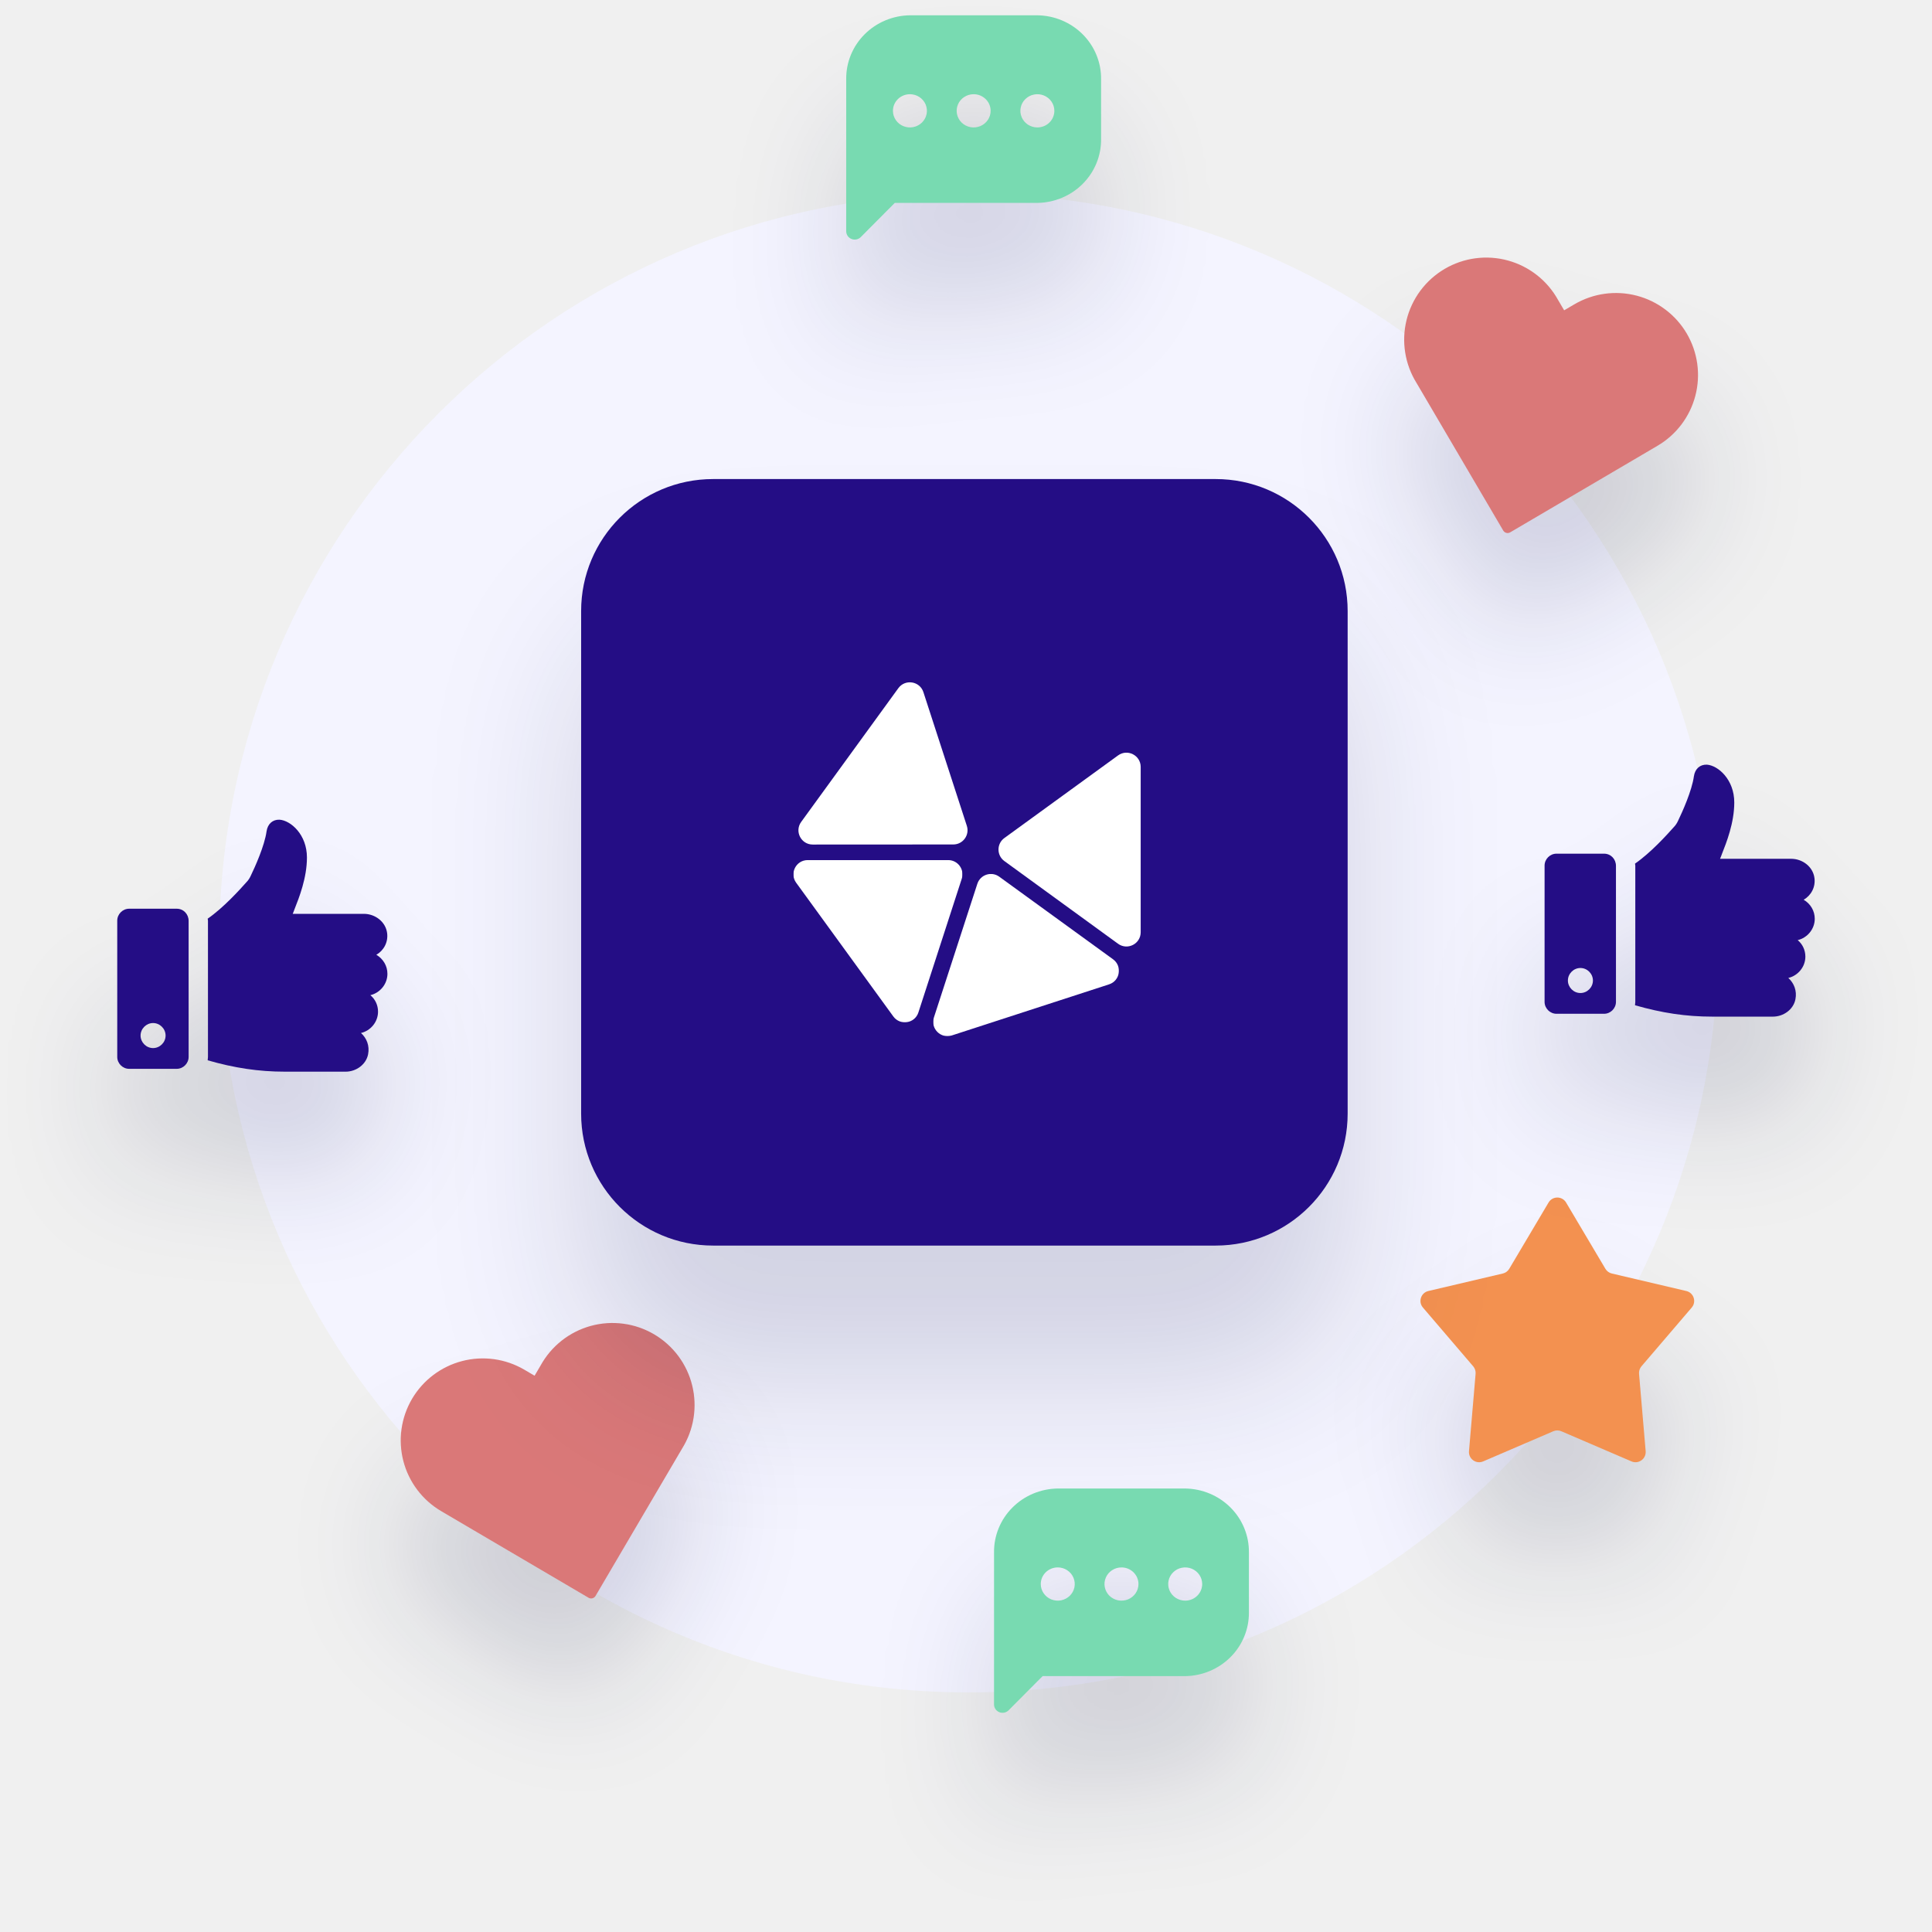
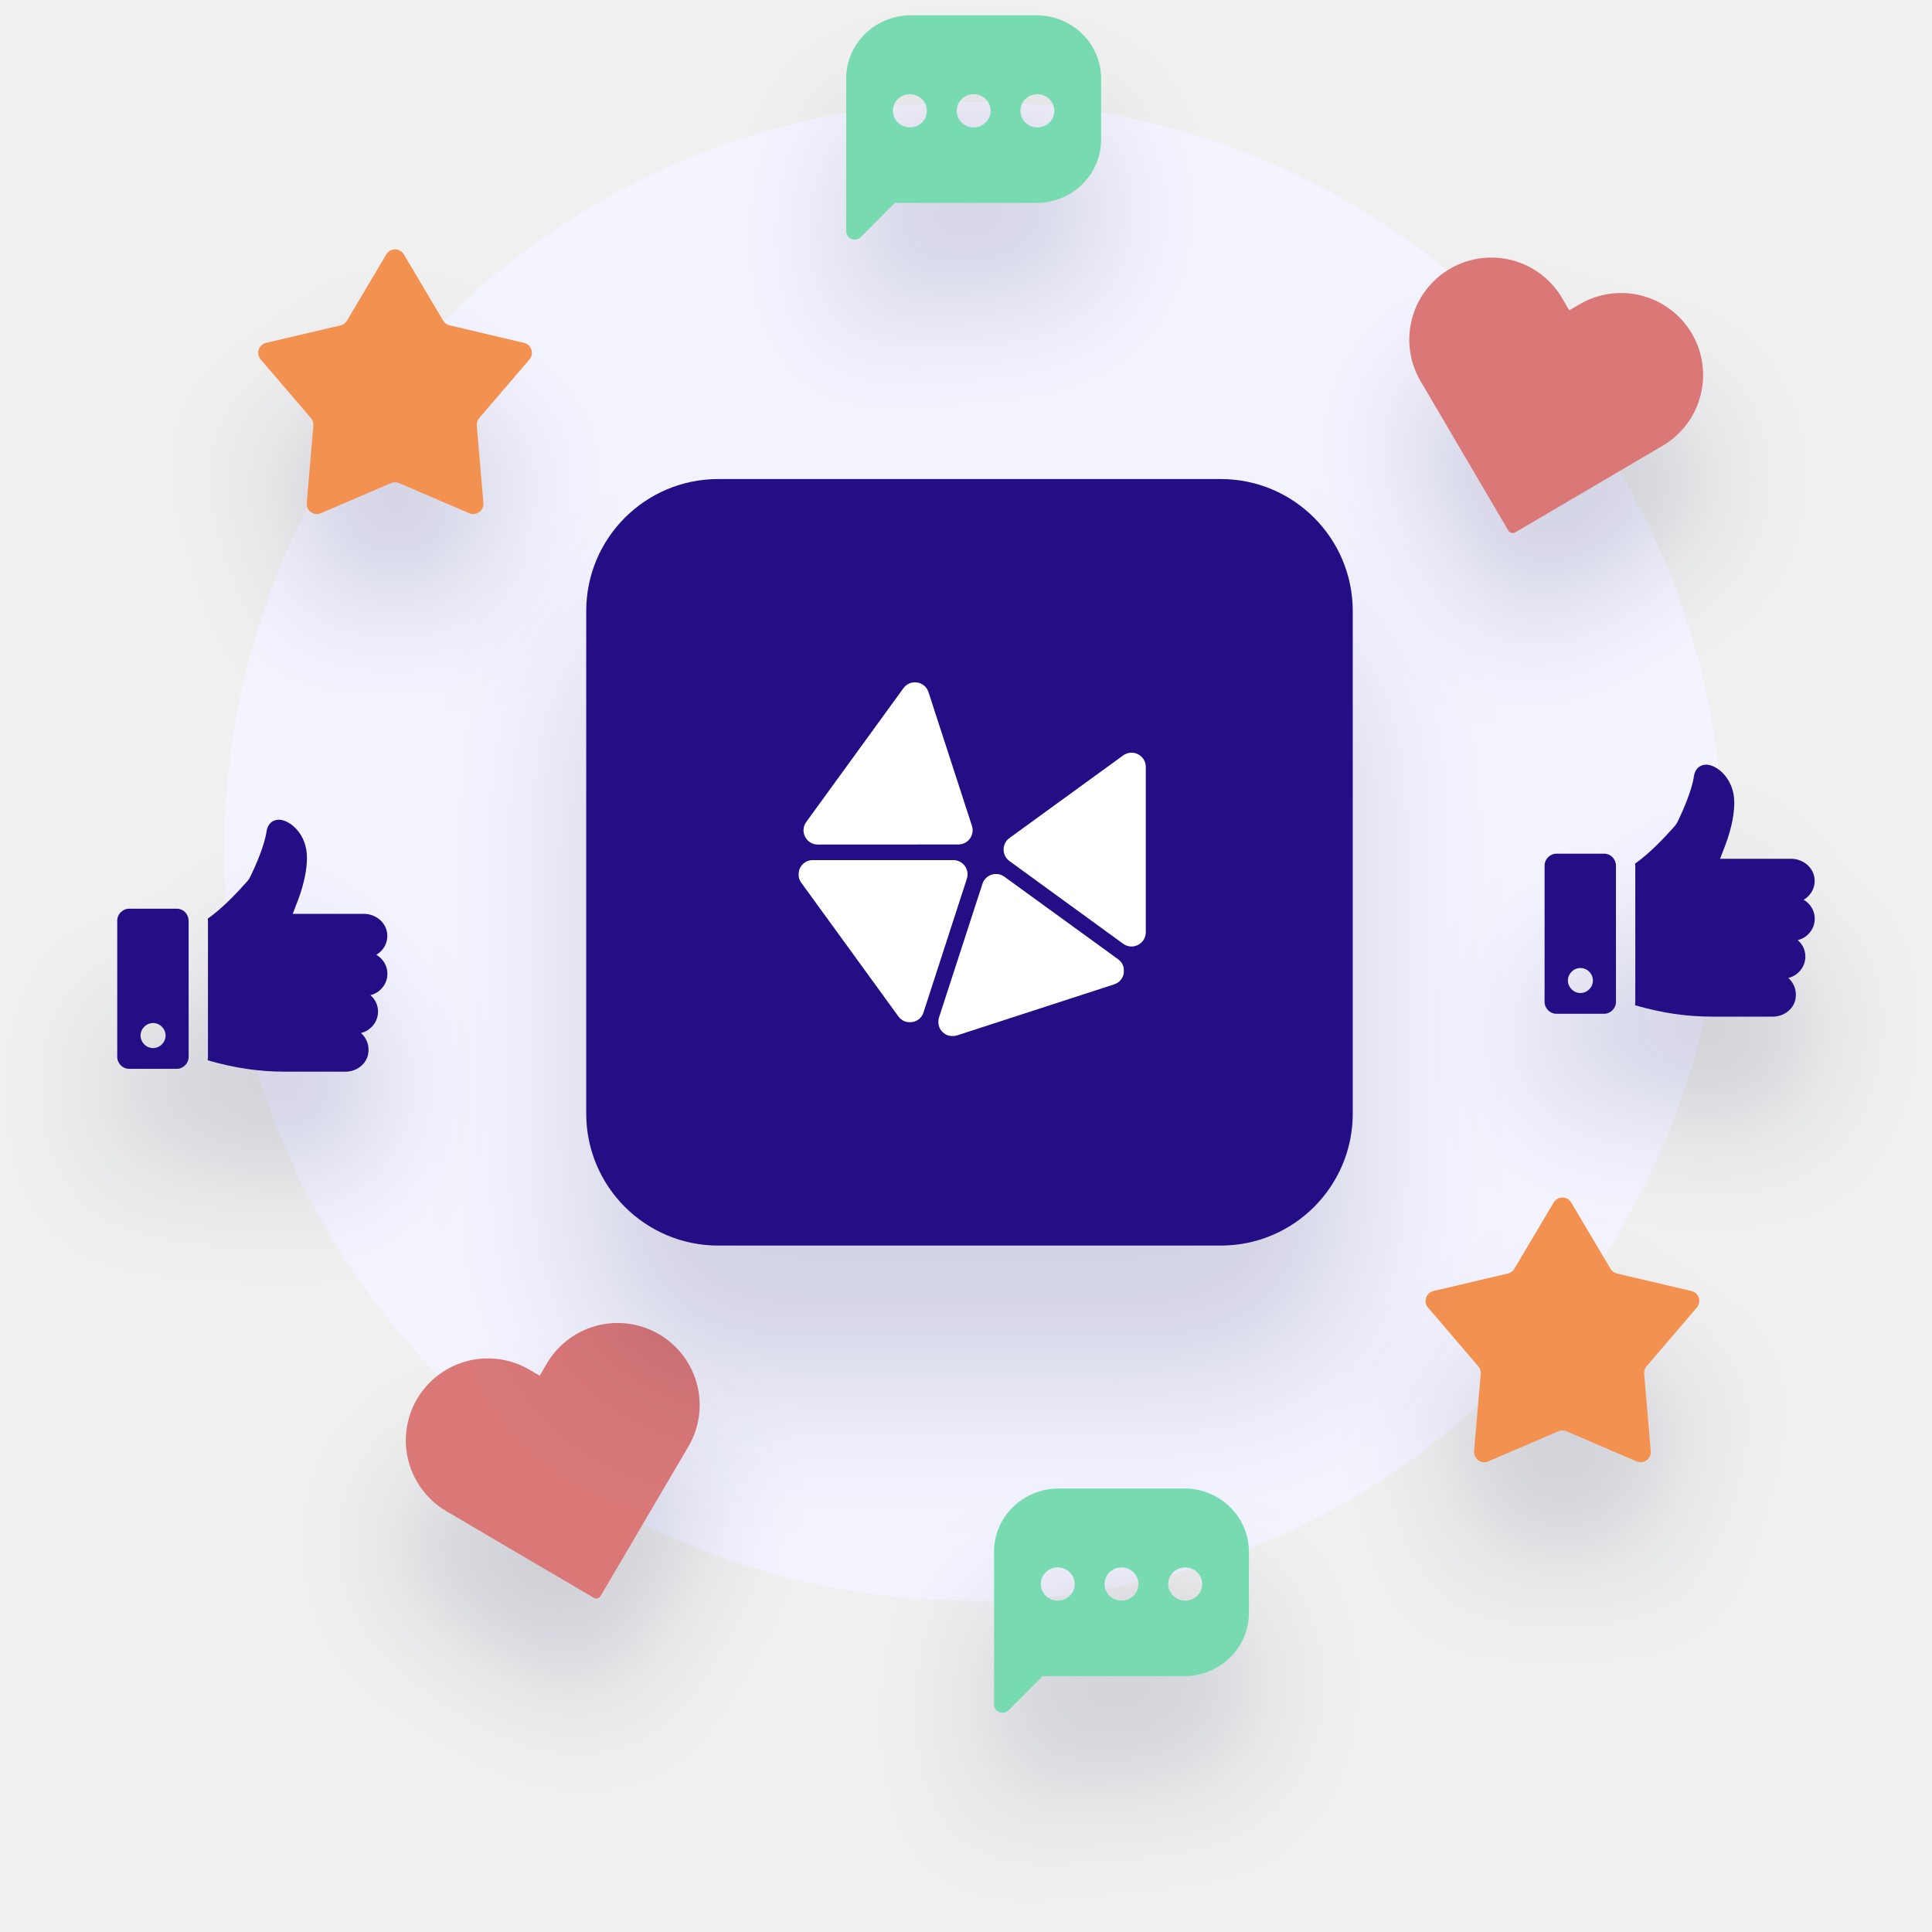
<svg xmlns="http://www.w3.org/2000/svg" width="379" height="379" viewBox="0 0 379 379" fill="none">
-   <circle cx="190" cy="185" r="147" fill="#F4F4FF" />
+   <circle cx="191" cy="167" r="147" fill="#F4F4FF" />
  <g filter="url(#filter0_d)">
-     <path d="M330.881 65.412C328.715 61.736 325.18 59.069 321.05 57.996C316.92 56.923 312.533 57.533 308.852 59.692L306.84 60.874L305.658 58.862C304.619 56.977 303.214 55.319 301.524 53.987C299.834 52.655 297.894 51.674 295.819 51.105C293.744 50.535 291.575 50.387 289.442 50.669C287.308 50.952 285.253 51.659 283.398 52.749C281.543 53.84 279.925 55.291 278.64 57.017C277.355 58.744 276.429 60.71 275.918 62.801C275.406 64.891 275.318 67.063 275.66 69.187C276.002 71.312 276.766 73.347 277.908 75.171L294.888 104.077C295.022 104.304 295.241 104.469 295.497 104.535C295.753 104.602 296.024 104.564 296.252 104.431L325.161 87.442C326.983 86.371 328.577 84.952 329.851 83.266C331.124 81.579 332.054 79.658 332.585 77.612C333.116 75.566 333.239 73.436 332.947 71.343C332.654 69.249 331.953 67.234 330.881 65.412V65.412Z" fill="#DA7878" />
+     <path d="M331.881 65.412C329.715 61.736 326.18 59.069 322.05 57.996C317.92 56.923 313.533 57.533 309.852 59.692L307.84 60.874L306.658 58.862C305.619 56.977 304.214 55.319 302.524 53.987C300.834 52.655 298.894 51.674 296.819 51.105C294.744 50.535 292.575 50.387 290.442 50.669C288.308 50.952 286.253 51.659 284.398 52.749C282.543 53.84 280.925 55.291 279.64 57.017C278.355 58.744 277.429 60.71 276.918 62.801C276.406 64.891 276.318 67.063 276.66 69.187C277.002 71.312 277.766 73.347 278.908 75.171L295.888 104.077C296.022 104.304 296.241 104.469 296.497 104.535C296.753 104.602 297.024 104.564 297.252 104.431L326.161 87.442C327.983 86.371 329.577 84.952 330.851 83.266C332.124 81.579 333.054 79.658 333.585 77.612C334.116 75.566 334.239 73.436 333.947 71.343C333.654 69.249 332.953 67.234 331.881 65.412V65.412Z" fill="#DA7878" />
  </g>
  <g filter="url(#filter1_d)">
-     <path d="M80.83 274.412C82.996 270.736 86.531 268.069 90.661 266.996C94.791 265.924 99.178 266.533 102.859 268.692L104.871 269.874L106.053 267.862C107.091 265.977 108.497 264.319 110.187 262.987C111.877 261.655 113.817 260.674 115.892 260.105C117.967 259.535 120.136 259.387 122.269 259.669C124.402 259.952 126.458 260.659 128.313 261.749C130.168 262.84 131.786 264.291 133.071 266.018C134.356 267.744 135.282 269.71 135.793 271.801C136.305 273.891 136.393 276.063 136.051 278.187C135.709 280.312 134.945 282.347 133.803 284.171L116.823 313.077C116.689 313.304 116.47 313.469 116.214 313.535C115.958 313.602 115.687 313.564 115.459 313.431L86.55 296.442C84.728 295.371 83.134 293.952 81.86 292.265C80.587 290.579 79.657 288.658 79.126 286.612C78.595 284.566 78.472 282.436 78.764 280.343C79.056 278.249 79.758 276.234 80.83 274.412V274.412Z" fill="#DA7878" />
+     <path d="M81.83 274.412C83.996 270.736 87.531 268.069 91.661 266.996C95.791 265.924 100.178 266.533 103.859 268.692L105.871 269.874L107.053 267.862C108.091 265.977 109.497 264.319 111.187 262.987C112.877 261.655 114.817 260.674 116.892 260.105C118.967 259.535 121.136 259.387 123.269 259.669C125.402 259.952 127.458 260.659 129.313 261.749C131.168 262.84 132.786 264.291 134.071 266.018C135.356 267.744 136.282 269.71 136.793 271.801C137.305 273.891 137.393 276.063 137.051 278.187C136.709 280.312 135.945 282.347 134.803 284.171L117.823 313.077C117.689 313.304 117.47 313.469 117.214 313.535C116.958 313.602 116.687 313.564 116.459 313.431L87.55 296.442C85.728 295.371 84.134 293.952 82.86 292.265C81.587 290.579 80.657 288.658 80.126 286.612C79.595 284.566 79.472 282.436 79.764 280.343C80.056 278.249 80.758 276.234 81.83 274.412V274.412Z" fill="#DA7878" />
  </g>
  <g filter="url(#filter2_d)">
-     <path d="M303.78 235.9C304.555 234.594 306.445 234.594 307.22 235.9L314.93 248.897C315.207 249.365 315.663 249.699 316.192 249.824L330.802 253.257C332.261 253.6 332.839 255.365 331.865 256.504L322.004 268.028C321.656 268.435 321.486 268.965 321.531 269.499L322.829 284.674C322.958 286.179 321.435 287.278 320.047 286.682L306.29 280.769C305.786 280.552 305.214 280.552 304.71 280.769L290.953 286.682C289.565 287.278 288.042 286.179 288.171 284.674L289.469 269.499C289.514 268.965 289.344 268.435 288.996 268.028L279.135 256.504C278.161 255.365 278.739 253.6 280.198 253.257L294.808 249.824C295.337 249.699 295.793 249.365 296.07 248.897L303.78 235.9Z" fill="#F39150" />
+     <path d="M304.78 235.9C305.555 234.594 307.445 234.594 308.22 235.9L315.93 248.897C316.207 249.365 316.663 249.699 317.192 249.824L331.802 253.257C333.261 253.6 333.839 255.365 332.865 256.504L323.004 268.028C322.656 268.435 322.486 268.965 322.531 269.499L323.829 284.674C323.958 286.179 322.435 287.278 321.047 286.682L307.29 280.769C306.786 280.552 306.214 280.552 305.71 280.769L291.953 286.682C290.565 287.278 289.042 286.179 289.171 284.674L290.469 269.499C290.514 268.965 290.344 268.435 289.996 268.028L280.135 256.504C279.161 255.365 279.739 253.6 281.198 253.257L295.808 249.824C296.337 249.699 296.793 249.365 297.07 248.897L304.78 235.9Z" fill="#F39150" />
  </g>
  <g filter="url(#filter3_d)">
-     <rect x="114" y="93.976" width="150.368" height="150.368" rx="25.89" fill="#240D85" />
+     <path d="M75.78 49.9C76.555 48.594 78.445 48.594 79.22 49.9L86.93 62.897C87.207 63.365 87.663 63.699 88.192 63.824L102.802 67.257C104.261 67.6 104.839 69.365 103.865 70.504L94.004 82.028C93.656 82.435 93.486 82.965 93.531 83.499L94.829 98.674C94.958 100.179 93.435 101.278 92.047 100.682L78.29 94.769C77.786 94.552 77.214 94.552 76.71 94.769L62.953 100.682C61.565 101.278 60.042 100.179 60.171 98.674L61.469 83.499C61.514 82.965 61.344 82.435 60.996 82.028L51.135 70.504C50.161 69.365 50.739 67.6 52.198 67.257L66.808 63.824C67.337 63.699 67.793 63.365 68.07 62.897L75.78 49.9Z" fill="#F39150" />
  </g>
-   <mask id="mask0" mask-type="alpha" maskUnits="userSpaceOnUse" x="183" y="171" width="37" height="33">
-     <path fill-rule="evenodd" clip-rule="evenodd" d="M183.063 171.447H219.497V203.262H183.063V171.447Z" fill="white" />
+   <g filter="url(#filter4_d)">
+     <rect x="115" y="93.975" width="150.368" height="150.368" rx="25.89" fill="#240D85" />
+   </g>
+   <mask id="mask0" mask-type="alpha" maskUnits="userSpaceOnUse" x="184" y="171" width="37" height="33">
+     <path fill-rule="evenodd" clip-rule="evenodd" d="M184.063 171.446H220.497V203.262H184.063V171.446Z" fill="white" />
  </mask>
  <g mask="url(#mask0)">
-     <path fill-rule="evenodd" clip-rule="evenodd" d="M191.723 173.38L183.204 199.598C182.499 201.77 184.554 203.826 186.726 203.121L217.565 193.1C219.737 192.395 220.192 189.524 218.345 188.181L196.023 171.981C194.487 170.866 192.31 171.574 191.723 173.38" fill="white" />
+     <path fill-rule="evenodd" clip-rule="evenodd" d="M192.723 173.38L184.204 199.598C183.499 201.77 185.554 203.826 187.726 203.121L218.565 193.1C220.737 192.395 221.192 189.524 219.345 188.18L197.023 171.981C195.487 170.866 193.31 171.574 192.723 173.38" fill="white" />
  </g>
-   <mask id="mask1" mask-type="alpha" maskUnits="userSpaceOnUse" x="155" y="168" width="34" height="33">
-     <path fill-rule="evenodd" clip-rule="evenodd" d="M155.642 168.724H188.807V200.548H155.642V168.724Z" fill="white" />
+   <mask id="mask1" mask-type="alpha" maskUnits="userSpaceOnUse" x="156" y="168" width="34" height="33">
+     <path fill-rule="evenodd" clip-rule="evenodd" d="M156.642 168.724H189.807V200.548H156.642V168.724Z" fill="white" />
  </mask>
  <g mask="url(#mask1)">
-     <path fill-rule="evenodd" clip-rule="evenodd" d="M186.01 168.724H158.442C156.159 168.724 154.838 171.314 156.181 173.162L175.241 199.394C176.583 201.242 179.454 200.788 180.16 198.616L188.668 172.38C189.254 170.575 187.908 168.724 186.01 168.724" fill="white" />
+     <path fill-rule="evenodd" clip-rule="evenodd" d="M187.01 168.724H159.442C157.159 168.724 155.838 171.314 157.181 173.161L176.241 199.394C177.583 201.242 180.454 200.788 181.16 198.616L189.668 172.38C190.254 170.575 188.908 168.724 187.01 168.724" fill="white" />
  </g>
-   <path fill-rule="evenodd" clip-rule="evenodd" d="M189.663 162.002L181.144 135.781C180.439 133.61 177.567 133.156 176.225 135.003L157.166 161.237C155.823 163.084 157.143 165.674 159.426 165.674L187.007 165.659C188.905 165.658 190.25 163.807 189.663 162.002" fill="white" />
-   <path fill-rule="evenodd" clip-rule="evenodd" d="M197.028 164.394L219.331 148.19C221.179 146.848 223.769 148.168 223.769 150.451V182.877C223.769 185.161 221.179 186.481 219.331 185.138L197.026 168.915C195.492 167.799 195.492 165.51 197.028 164.394" fill="white" />
-   <g filter="url(#filter4_d)">
-     <path d="M203.5 3H178.5C175.143 3.045 171.941 4.391 169.598 6.742C167.255 9.093 165.961 12.257 166.001 15.54V45.369C166.001 45.693 166.099 46.01 166.284 46.279C166.468 46.548 166.731 46.757 167.038 46.879C167.344 47.002 167.682 47.032 168.006 46.966C168.33 46.9 168.627 46.741 168.859 46.51L175.526 39.804H203.5C206.857 39.759 210.059 38.413 212.402 36.062C214.745 33.711 216.039 30.547 215.999 27.264V15.54C216.039 12.257 214.745 9.093 212.402 6.742C210.059 4.391 206.857 3.045 203.5 3ZM203.5 24.999C202.84 24.999 202.196 24.808 201.648 24.45C201.1 24.092 200.672 23.583 200.42 22.987C200.168 22.392 200.102 21.736 200.23 21.104C200.359 20.472 200.676 19.891 201.143 19.436C201.609 18.98 202.203 18.669 202.849 18.544C203.496 18.418 204.166 18.482 204.775 18.729C205.384 18.976 205.905 19.393 206.271 19.929C206.637 20.465 206.833 21.096 206.833 21.74C206.833 22.605 206.482 23.433 205.856 24.045C205.231 24.656 204.384 24.999 203.5 24.999ZM194.333 21.74C194.333 22.385 194.138 23.015 193.771 23.551C193.405 24.087 192.885 24.505 192.276 24.751C191.667 24.998 190.996 25.062 190.35 24.937C189.703 24.811 189.109 24.5 188.643 24.045C188.177 23.589 187.859 23.008 187.731 22.376C187.602 21.744 187.668 21.088 187.921 20.493C188.173 19.897 188.6 19.388 189.148 19.03C189.696 18.672 190.341 18.481 191 18.481C191.884 18.481 192.732 18.824 193.357 19.436C193.982 20.047 194.333 20.876 194.333 21.74ZM178.5 18.481C179.16 18.481 179.804 18.672 180.352 19.03C180.9 19.388 181.328 19.897 181.58 20.493C181.832 21.088 181.898 21.744 181.77 22.376C181.641 23.008 181.324 23.589 180.857 24.045C180.391 24.5 179.797 24.811 179.151 24.937C178.504 25.062 177.834 24.998 177.225 24.751C176.616 24.505 176.095 24.087 175.729 23.551C175.363 23.015 175.167 22.385 175.167 21.74C175.167 20.876 175.518 20.047 176.144 19.436C176.769 18.824 177.616 18.481 178.5 18.481Z" fill="#78DAB1" />
+   <path fill-rule="evenodd" clip-rule="evenodd" d="M190.663 162.002L182.144 135.781C181.439 133.61 178.567 133.156 177.225 135.003L158.166 161.237C156.823 163.084 158.143 165.674 160.426 165.674L188.007 165.659C189.905 165.658 191.25 163.807 190.663 162.002" fill="white" />
+   <path fill-rule="evenodd" clip-rule="evenodd" d="M198.028 164.394L220.331 148.19C222.179 146.847 224.769 148.167 224.769 150.451V182.877C224.769 185.16 222.179 186.48 220.331 185.138L198.026 168.915C196.492 167.799 196.492 165.51 198.028 164.394" fill="white" />
+   <g filter="url(#filter5_d)">
+     <path d="M203.5 3H178.5C175.143 3.045 171.941 4.391 169.598 6.742C167.255 9.093 165.961 12.257 166.001 15.54V45.369C166.001 45.693 166.099 46.01 166.284 46.279C166.468 46.548 166.731 46.757 167.038 46.879C167.344 47.002 167.682 47.032 168.006 46.966C168.33 46.9 168.627 46.741 168.859 46.51L175.526 39.804H203.5C206.857 39.759 210.059 38.413 212.402 36.062C214.745 33.711 216.039 30.547 215.999 27.264V15.54C216.039 12.257 214.745 9.093 212.402 6.742C210.059 4.391 206.857 3.045 203.5 3V3ZM203.5 24.999C202.84 24.999 202.196 24.808 201.648 24.45C201.1 24.092 200.672 23.583 200.42 22.987C200.168 22.392 200.102 21.736 200.23 21.104C200.359 20.472 200.676 19.891 201.143 19.436C201.609 18.98 202.203 18.669 202.849 18.544C203.496 18.418 204.166 18.482 204.775 18.729C205.384 18.976 205.905 19.393 206.271 19.929C206.637 20.465 206.833 21.096 206.833 21.74C206.833 22.605 206.482 23.433 205.856 24.045C205.231 24.656 204.384 24.999 203.5 24.999ZM194.333 21.74C194.333 22.385 194.138 23.015 193.771 23.551C193.405 24.087 192.885 24.505 192.276 24.751C191.667 24.998 190.996 25.062 190.35 24.937C189.703 24.811 189.109 24.5 188.643 24.045C188.177 23.589 187.859 23.008 187.731 22.376C187.602 21.744 187.668 21.088 187.921 20.493C188.173 19.897 188.6 19.388 189.148 19.03C189.696 18.672 190.341 18.481 191 18.481C191.884 18.481 192.732 18.824 193.357 19.436C193.982 20.047 194.333 20.876 194.333 21.74ZM178.5 18.481C179.16 18.481 179.804 18.672 180.352 19.03C180.9 19.388 181.328 19.897 181.58 20.493C181.832 21.088 181.898 21.744 181.77 22.376C181.641 23.008 181.324 23.589 180.857 24.045C180.391 24.5 179.797 24.811 179.151 24.937C178.504 25.062 177.834 24.998 177.225 24.751C176.616 24.505 176.095 24.087 175.729 23.551C175.363 23.015 175.167 22.385 175.167 21.74C175.167 20.876 175.518 20.047 176.144 19.436C176.769 18.824 177.616 18.481 178.5 18.481V18.481Z" fill="#78DAB1" />
  </g>
-   <g filter="url(#filter5_d)">
+   <g filter="url(#filter6_d)">
    <path d="M232.5 292H207.5C204.143 292.045 200.941 293.391 198.598 295.742C196.255 298.093 194.961 301.257 195.001 304.54V334.369C195.001 334.693 195.099 335.01 195.284 335.279C195.468 335.548 195.731 335.757 196.038 335.879C196.344 336.002 196.682 336.032 197.006 335.966C197.33 335.9 197.627 335.741 197.859 335.51L204.526 328.804H232.5C235.857 328.759 239.059 327.413 241.402 325.062C243.745 322.711 245.039 319.547 244.999 316.264V304.54C245.039 301.257 243.745 298.093 241.402 295.742C239.059 293.391 235.857 292.045 232.5 292V292ZM232.5 313.999C231.84 313.999 231.196 313.808 230.648 313.45C230.1 313.092 229.672 312.583 229.42 311.987C229.168 311.392 229.102 310.737 229.23 310.104C229.359 309.472 229.676 308.891 230.143 308.436C230.609 307.98 231.203 307.669 231.849 307.544C232.496 307.418 233.166 307.482 233.775 307.729C234.384 307.976 234.905 308.393 235.271 308.929C235.637 309.465 235.833 310.096 235.833 310.74C235.833 311.605 235.482 312.433 234.856 313.045C234.231 313.656 233.384 313.999 232.5 313.999ZM223.333 310.74C223.333 311.385 223.138 312.015 222.771 312.551C222.405 313.087 221.885 313.505 221.276 313.751C220.667 313.998 219.996 314.062 219.35 313.937C218.703 313.811 218.109 313.501 217.643 313.045C217.177 312.589 216.859 312.008 216.731 311.376C216.602 310.744 216.668 310.088 216.921 309.493C217.173 308.897 217.6 308.388 218.148 308.03C218.696 307.672 219.341 307.481 220 307.481C220.884 307.481 221.732 307.824 222.357 308.436C222.982 309.047 223.333 309.876 223.333 310.74ZM207.5 307.481C208.16 307.481 208.804 307.672 209.352 308.03C209.9 308.388 210.328 308.897 210.58 309.493C210.832 310.088 210.898 310.744 210.77 311.376C210.641 312.008 210.324 312.589 209.857 313.045C209.391 313.501 208.797 313.811 208.151 313.937C207.504 314.062 206.834 313.998 206.225 313.751C205.616 313.505 205.095 313.087 204.729 312.551C204.363 312.015 204.167 311.385 204.167 310.74C204.167 309.876 204.518 309.047 205.144 308.436C205.769 307.824 206.616 307.481 207.5 307.481V307.481Z" fill="#78DAB1" />
  </g>
-   <g filter="url(#filter6_d)">
-     <path d="M73.825 187.301C75.275 186.464 76.168 184.846 75.945 183.061C75.666 180.829 73.601 179.267 71.37 179.267H57.422C57.534 178.988 57.701 178.597 57.813 178.263C58.65 176.143 60.212 172.237 60.212 168.221C60.212 163.702 57.032 160.968 54.856 160.8C53.517 160.745 52.513 161.582 52.29 163.088C51.899 165.933 50.002 170.117 49.221 171.735C48.998 172.237 48.719 172.684 48.329 173.074C47.045 174.525 43.81 178.095 40.741 180.215C40.741 180.327 40.797 180.494 40.797 180.606V207.329C40.797 207.552 40.741 207.775 40.741 207.999C45.985 209.505 50.728 210.23 55.916 210.23H67.799C69.863 210.23 71.816 208.835 72.207 206.827C72.541 205.153 71.928 203.647 70.812 202.643C72.709 202.196 74.159 200.467 74.159 198.459C74.159 197.175 73.601 196.004 72.653 195.223C74.55 194.776 76 193.047 76 191.038C76 189.476 75.163 188.082 73.825 187.301Z" fill="#240D85" />
+   <g filter="url(#filter7_d)">
+     <path d="M73.825 187.301C75.275 186.464 76.168 184.846 75.945 183.061C75.666 180.829 73.601 179.267 71.37 179.267H57.422C57.534 178.988 57.701 178.598 57.813 178.263C58.65 176.143 60.212 172.237 60.212 168.221C60.212 163.702 57.032 160.968 54.856 160.801C53.517 160.745 52.513 161.582 52.29 163.088C51.899 165.933 50.002 170.117 49.221 171.735C48.998 172.237 48.719 172.684 48.329 173.074C47.045 174.525 43.81 178.095 40.741 180.215C40.741 180.327 40.797 180.494 40.797 180.606V207.329C40.797 207.552 40.741 207.776 40.741 207.999C45.985 209.505 50.728 210.23 55.916 210.23H67.799C69.863 210.23 71.816 208.836 72.207 206.827C72.541 205.153 71.928 203.647 70.812 202.643C72.709 202.197 74.159 200.467 74.159 198.459C74.159 197.175 73.601 196.004 72.653 195.223C74.55 194.777 76 193.047 76 191.039C76 189.477 75.163 188.082 73.825 187.301Z" fill="#240D85" />
    <path d="M34.66 178.263H25.343C24.06 178.263 23 179.323 23 180.606V207.329C23 208.612 24.06 209.672 25.343 209.672H34.66C35.943 209.672 37.003 208.612 37.003 207.329V180.662C37.003 179.323 35.999 178.263 34.66 178.263ZM30.029 205.6C28.691 205.6 27.575 204.484 27.575 203.145C27.575 201.806 28.691 200.69 30.029 200.69C31.369 200.69 32.484 201.806 32.484 203.145C32.484 204.484 31.369 205.6 30.029 205.6Z" fill="#240D85" />
  </g>
-   <g filter="url(#filter7_d)">
+   <g filter="url(#filter8_d)">
    <path d="M353.825 176.503C355.275 175.666 356.168 174.048 355.945 172.263C355.666 170.031 353.601 168.469 351.37 168.469H337.422C337.534 168.19 337.701 167.8 337.813 167.465C338.65 165.345 340.212 161.44 340.212 157.423C340.212 152.904 337.032 150.17 334.856 150.003C333.517 149.947 332.513 150.784 332.29 152.29C331.899 155.135 330.002 159.32 329.221 160.937C328.998 161.44 328.719 161.886 328.329 162.276C327.045 163.727 323.81 167.297 320.741 169.417C320.741 169.529 320.797 169.696 320.797 169.808V196.531C320.797 196.754 320.741 196.978 320.741 197.201C325.985 198.707 330.728 199.432 335.916 199.432H347.799C349.863 199.432 351.816 198.038 352.207 196.029C352.541 194.355 351.928 192.849 350.812 191.845C352.709 191.399 354.159 189.669 354.159 187.661C354.159 186.378 353.601 185.206 352.653 184.425C354.55 183.979 356 182.249 356 180.241C356 178.679 355.163 177.284 353.825 176.503Z" fill="#240D85" />
    <path d="M314.66 167.465H305.343C304.06 167.465 303 168.525 303 169.808V196.531C303 197.814 304.06 198.874 305.343 198.874H314.66C315.943 198.874 317.003 197.814 317.003 196.531V169.864C317.003 168.525 315.999 167.465 314.66 167.465ZM310.03 194.802C308.691 194.802 307.575 193.686 307.575 192.347C307.575 191.008 308.691 189.892 310.03 189.892C311.368 189.892 312.484 191.008 312.484 192.347C312.484 193.686 311.368 194.802 310.03 194.802Z" fill="#240D85" />
  </g>
  <defs>
-     <filter id="filter0_d" x="244.83" y="44.96" width="114.051" height="109.197" filterUnits="userSpaceOnUse" color-interpolation-filters="sRGB">
+     <filter id="filter0_d" x="245.83" y="44.96" width="114.051" height="109.197" filterUnits="userSpaceOnUse" color-interpolation-filters="sRGB">
      <feFlood flood-opacity="0" result="BackgroundImageFix" />
      <feColorMatrix in="SourceAlpha" type="matrix" values="0 0 0 0 0 0 0 0 0 0 0 0 0 0 0 0 0 0 127 0" />
      <feOffset dy="20.13" />
      <feGaussianBlur stdDeviation="11.085" />
      <feColorMatrix type="matrix" values="0 0 0 0 0.052 0 0 0 0 0.074 0 0 0 0 0.267 0 0 0 0.15 0" />
      <feBlend mode="normal" in2="BackgroundImageFix" result="effect1_dropShadow" />
      <feBlend mode="normal" in="SourceGraphic" in2="effect1_dropShadow" result="shape" />
    </filter>
-     <filter id="filter1_d" x="52.83" y="253.96" width="114.051" height="109.197" filterUnits="userSpaceOnUse" color-interpolation-filters="sRGB">
+     <filter id="filter1_d" x="53.83" y="253.96" width="114.051" height="109.197" filterUnits="userSpaceOnUse" color-interpolation-filters="sRGB">
      <feFlood flood-opacity="0" result="BackgroundImageFix" />
      <feColorMatrix in="SourceAlpha" type="matrix" values="0 0 0 0 0 0 0 0 0 0 0 0 0 0 0 0 0 0 127 0" />
      <feOffset dy="20.13" />
      <feGaussianBlur stdDeviation="11.085" />
      <feColorMatrix type="matrix" values="0 0 0 0 0.052 0 0 0 0 0.074 0 0 0 0 0.267 0 0 0 0.15 0" />
      <feBlend mode="normal" in2="BackgroundImageFix" result="effect1_dropShadow" />
      <feBlend mode="normal" in="SourceGraphic" in2="effect1_dropShadow" result="shape" />
    </filter>
-     <filter id="filter2_d" x="256.484" y="232.88" width="98.033" height="96.267" filterUnits="userSpaceOnUse" color-interpolation-filters="sRGB">
+     <filter id="filter2_d" x="257.484" y="232.88" width="98.033" height="96.267" filterUnits="userSpaceOnUse" color-interpolation-filters="sRGB">
      <feFlood flood-opacity="0" result="BackgroundImageFix" />
      <feColorMatrix in="SourceAlpha" type="matrix" values="0 0 0 0 0 0 0 0 0 0 0 0 0 0 0 0 0 0 127 0" />
      <feOffset dy="20.13" />
      <feGaussianBlur stdDeviation="11.085" />
      <feColorMatrix type="matrix" values="0 0 0 0 0.052 0 0 0 0 0.074 0 0 0 0 0.267 0 0 0 0.15 0" />
      <feBlend mode="normal" in2="BackgroundImageFix" result="effect1_dropShadow" />
      <feBlend mode="normal" in="SourceGraphic" in2="effect1_dropShadow" result="shape" />
    </filter>
-     <filter id="filter3_d" x="84.757" y="91.285" width="208.853" height="208.853" filterUnits="userSpaceOnUse" color-interpolation-filters="sRGB">
+     <filter id="filter3_d" x="28.484" y="46.88" width="98.033" height="96.267" filterUnits="userSpaceOnUse" color-interpolation-filters="sRGB">
+       <feFlood flood-opacity="0" result="BackgroundImageFix" />
+       <feColorMatrix in="SourceAlpha" type="matrix" values="0 0 0 0 0 0 0 0 0 0 0 0 0 0 0 0 0 0 127 0" />
+       <feOffset dy="20.13" />
+       <feGaussianBlur stdDeviation="11.085" />
+       <feColorMatrix type="matrix" values="0 0 0 0 0.052 0 0 0 0 0.074 0 0 0 0 0.267 0 0 0 0.15 0" />
+       <feBlend mode="normal" in2="BackgroundImageFix" result="effect1_dropShadow" />
+       <feBlend mode="normal" in="SourceGraphic" in2="effect1_dropShadow" result="shape" />
+     </filter>
+     <filter id="filter4_d" x="85.757" y="91.285" width="208.853" height="208.853" filterUnits="userSpaceOnUse" color-interpolation-filters="sRGB">
      <feFlood flood-opacity="0" result="BackgroundImageFix" />
      <feColorMatrix in="SourceAlpha" type="matrix" values="0 0 0 0 0 0 0 0 0 0 0 0 0 0 0 0 0 0 127 0" />
      <feOffset dy="26.552" />
      <feGaussianBlur stdDeviation="14.621" />
      <feColorMatrix type="matrix" values="0 0 0 0 0.052 0 0 0 0 0.074 0 0 0 0 0.267 0 0 0 0.15 0" />
      <feBlend mode="normal" in2="BackgroundImageFix" result="effect1_dropShadow" />
      <feBlend mode="normal" in="SourceGraphic" in2="effect1_dropShadow" result="shape" />
    </filter>
-     <filter id="filter4_d" x="143.83" y="0.96" width="94.34" height="88.34" filterUnits="userSpaceOnUse" color-interpolation-filters="sRGB">
+     <filter id="filter5_d" x="143.83" y="0.96" width="94.34" height="88.34" filterUnits="userSpaceOnUse" color-interpolation-filters="sRGB">
      <feFlood flood-opacity="0" result="BackgroundImageFix" />
      <feColorMatrix in="SourceAlpha" type="matrix" values="0 0 0 0 0 0 0 0 0 0 0 0 0 0 0 0 0 0 127 0" />
      <feOffset dy="20.13" />
      <feGaussianBlur stdDeviation="11.085" />
      <feColorMatrix type="matrix" values="0 0 0 0 0.052 0 0 0 0 0.074 0 0 0 0 0.267 0 0 0 0.15 0" />
      <feBlend mode="normal" in2="BackgroundImageFix" result="effect1_dropShadow" />
      <feBlend mode="normal" in="SourceGraphic" in2="effect1_dropShadow" result="shape" />
    </filter>
-     <filter id="filter5_d" x="172.83" y="289.96" width="94.34" height="88.34" filterUnits="userSpaceOnUse" color-interpolation-filters="sRGB">
+     <filter id="filter6_d" x="172.83" y="289.96" width="94.34" height="88.34" filterUnits="userSpaceOnUse" color-interpolation-filters="sRGB">
      <feFlood flood-opacity="0" result="BackgroundImageFix" />
      <feColorMatrix in="SourceAlpha" type="matrix" values="0 0 0 0 0 0 0 0 0 0 0 0 0 0 0 0 0 0 127 0" />
      <feOffset dy="20.13" />
      <feGaussianBlur stdDeviation="11.085" />
      <feColorMatrix type="matrix" values="0 0 0 0 0.052 0 0 0 0 0.074 0 0 0 0 0.267 0 0 0 0.15 0" />
      <feBlend mode="normal" in2="BackgroundImageFix" result="effect1_dropShadow" />
      <feBlend mode="normal" in="SourceGraphic" in2="effect1_dropShadow" result="shape" />
    </filter>
-     <filter id="filter6_d" x="0.83" y="158.758" width="97.34" height="93.772" filterUnits="userSpaceOnUse" color-interpolation-filters="sRGB">
+     <filter id="filter7_d" x="0.83" y="158.758" width="97.34" height="93.772" filterUnits="userSpaceOnUse" color-interpolation-filters="sRGB">
      <feFlood flood-opacity="0" result="BackgroundImageFix" />
      <feColorMatrix in="SourceAlpha" type="matrix" values="0 0 0 0 0 0 0 0 0 0 0 0 0 0 0 0 0 0 127 0" />
      <feOffset dy="20.13" />
      <feGaussianBlur stdDeviation="11.085" />
      <feColorMatrix type="matrix" values="0 0 0 0 0.052 0 0 0 0 0.074 0 0 0 0 0.267 0 0 0 0.15 0" />
      <feBlend mode="normal" in2="BackgroundImageFix" result="effect1_dropShadow" />
      <feBlend mode="normal" in="SourceGraphic" in2="effect1_dropShadow" result="shape" />
    </filter>
-     <filter id="filter7_d" x="280.83" y="147.96" width="97.34" height="93.772" filterUnits="userSpaceOnUse" color-interpolation-filters="sRGB">
+     <filter id="filter8_d" x="280.83" y="147.96" width="97.34" height="93.772" filterUnits="userSpaceOnUse" color-interpolation-filters="sRGB">
      <feFlood flood-opacity="0" result="BackgroundImageFix" />
      <feColorMatrix in="SourceAlpha" type="matrix" values="0 0 0 0 0 0 0 0 0 0 0 0 0 0 0 0 0 0 127 0" />
      <feOffset dy="20.13" />
      <feGaussianBlur stdDeviation="11.085" />
      <feColorMatrix type="matrix" values="0 0 0 0 0.052 0 0 0 0 0.074 0 0 0 0 0.267 0 0 0 0.15 0" />
      <feBlend mode="normal" in2="BackgroundImageFix" result="effect1_dropShadow" />
      <feBlend mode="normal" in="SourceGraphic" in2="effect1_dropShadow" result="shape" />
    </filter>
  </defs>
</svg>
